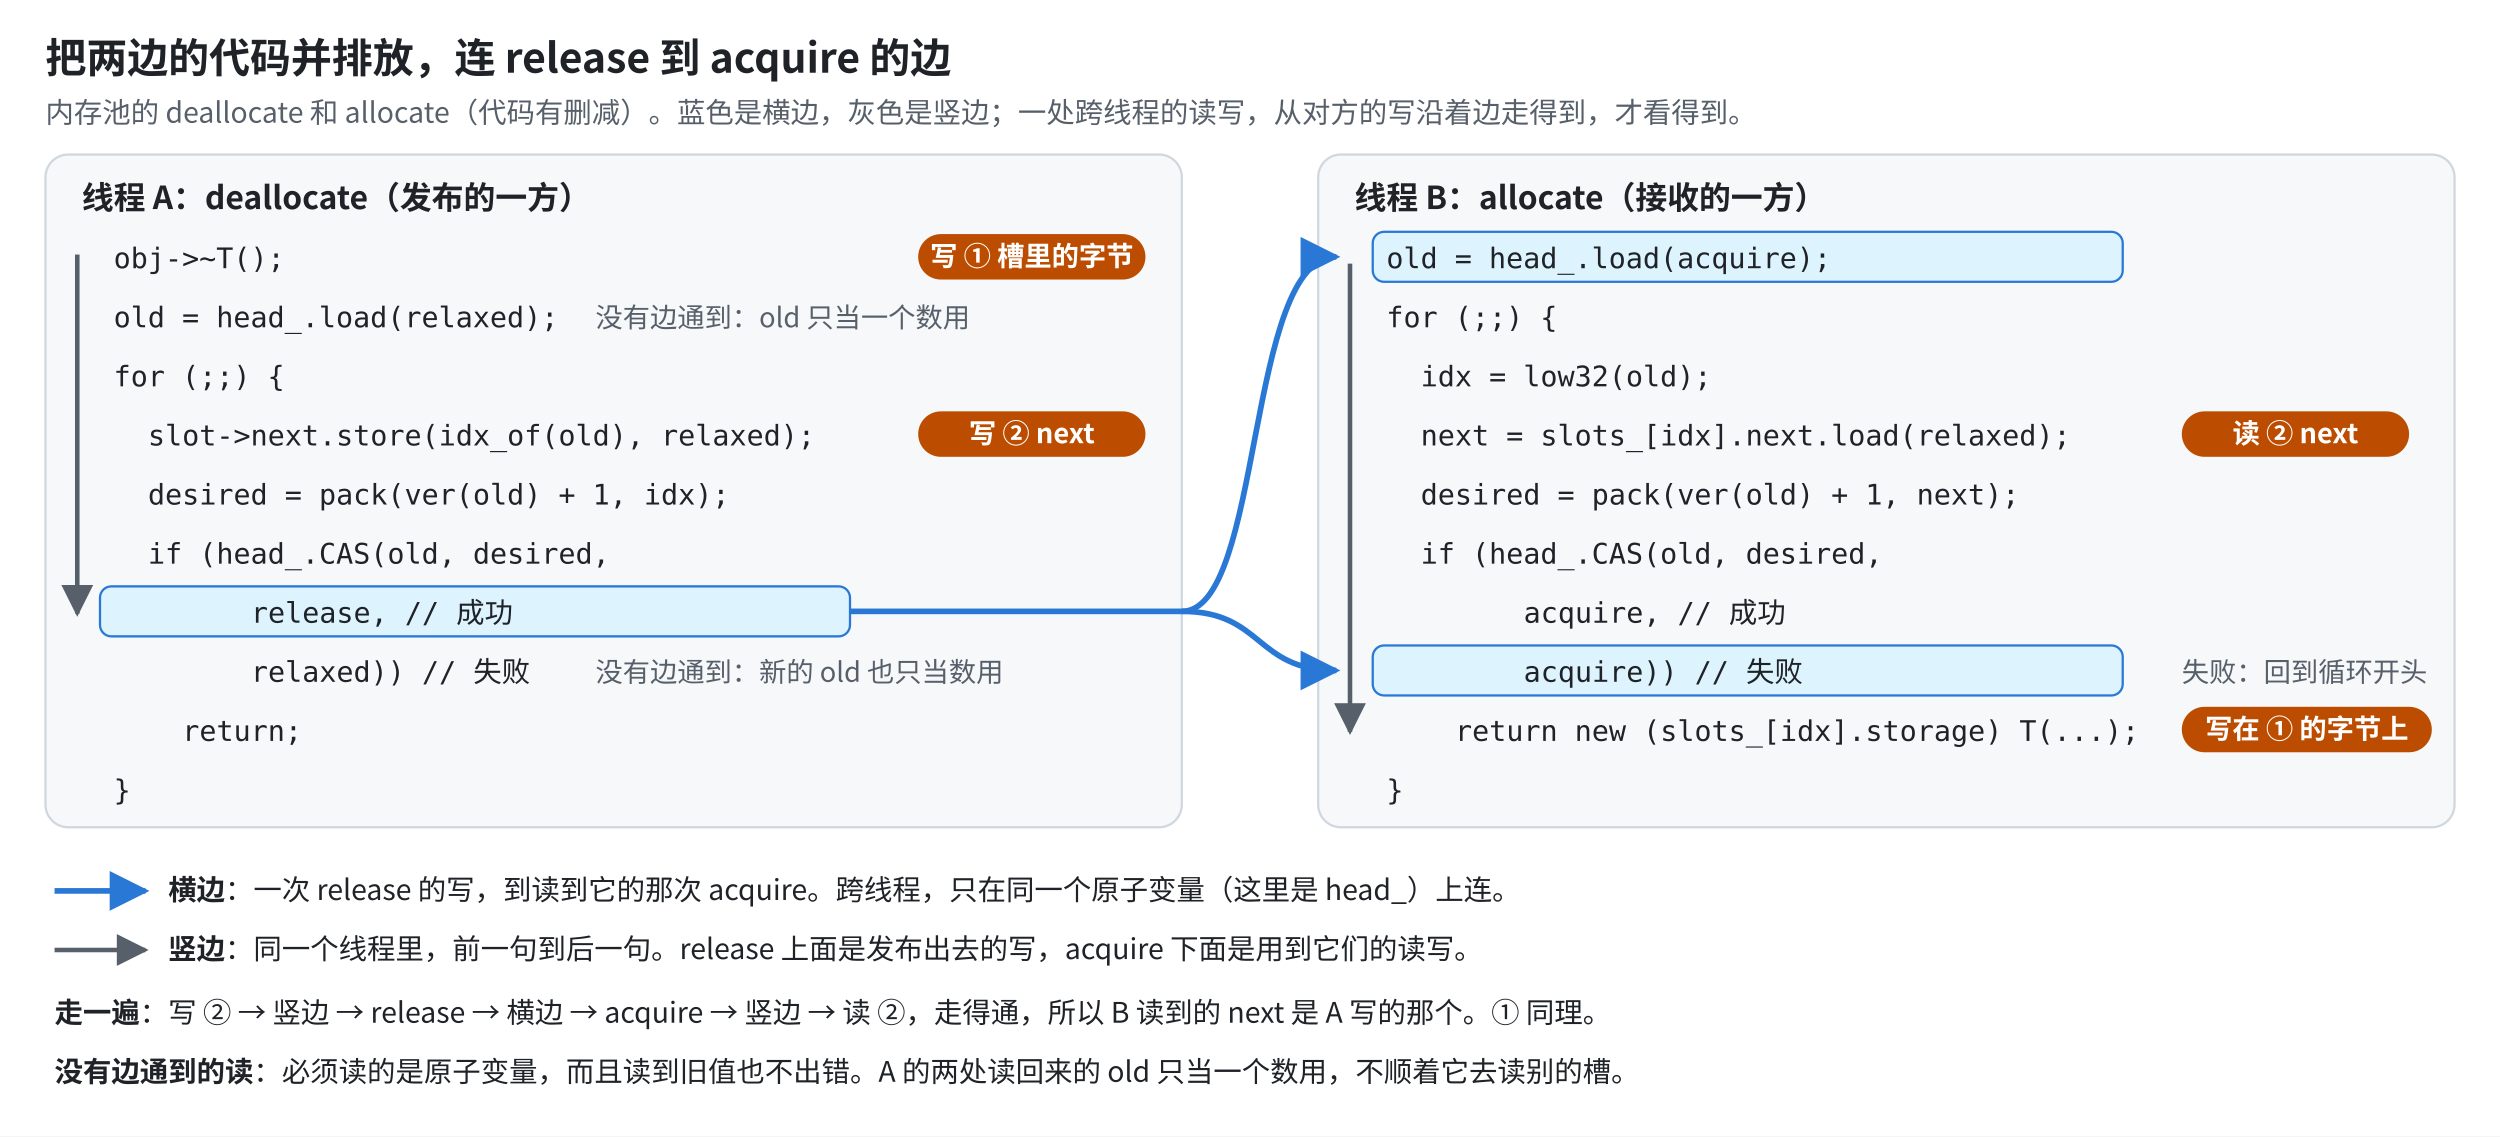
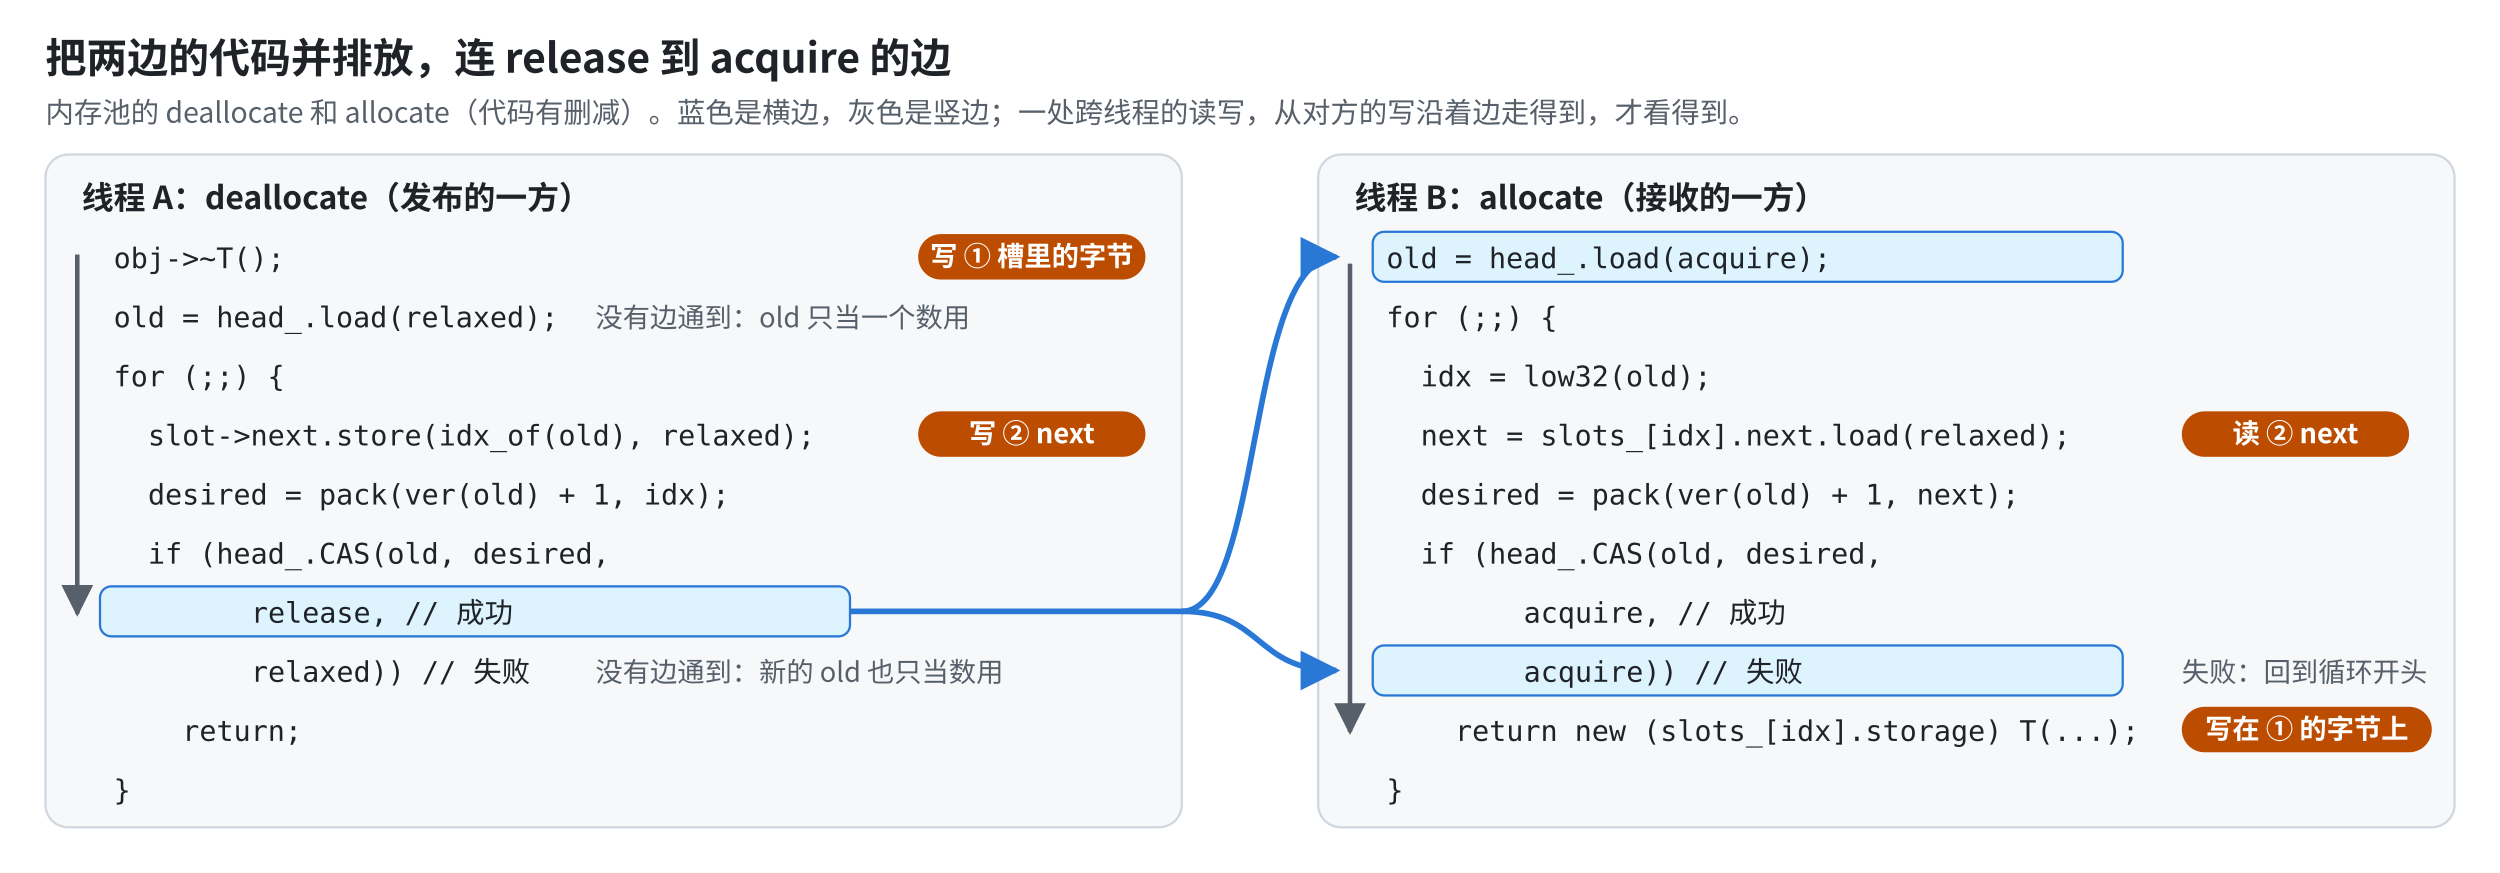
- <svg xmlns="http://www.w3.org/2000/svg" viewBox="0 0 1100 500" width="1100" height="500" font-family="PingFang SC, Microsoft YaHei, Noto Sans CJK SC, Segoe UI, Helvetica, Arial, sans-serif">
+ <svg xmlns="http://www.w3.org/2000/svg" viewBox="0 0 1100 384" width="1100" height="384" font-family="PingFang SC, Microsoft YaHei, Noto Sans CJK SC, Segoe UI, Helvetica, Arial, sans-serif">
  <defs>
    <marker id="ab" viewBox="0 0 10 10" refX="9" refY="5" markerWidth="7" markerHeight="7" orient="auto">
      <path d="M0,0 L10,5 L0,10 z" fill="#2a78d6" />
    </marker>
    <marker id="ag" viewBox="0 0 10 10" refX="9" refY="5" markerWidth="7" markerHeight="7" orient="auto">
      <path d="M0,0 L10,5 L0,10 z" fill="#57606a" />
    </marker>
    <style>.h{font-size:18px;font-weight:700;fill:#1f2328}.s{font-size:12.5px;fill:#57606a}.p{font-size:14px;font-weight:700;fill:#1f2328}.c{font-family:ui-monospace,SFMono-Regular,Menlo,Consolas,monospace;font-size:12.5px;fill:#1f2328}.n{font-size:12px;fill:#57606a}.bw{font-size:12px;font-weight:700;fill:#ffffff}.l{font-size:12.5px;fill:#1f2328}.lb{font-size:12.5px;font-weight:700;fill:#1f2328}</style>
  </defs>
-   <rect x="0" y="0" width="1100" height="500" fill="#ffffff" />
+   <rect x="0" y="0" width="1100" height="384" fill="#ffffff" />
  <text class="h" x="20" y="32">把两边的代码并排放，连 release 到 acquire 的边</text>
  <text class="s" x="20" y="54">内存池的 deallocate 和 allocate（代码有删减）。蓝色是横边，灰色是竖边；一处跨线程的读写，从对方的写沿着边走得到，才看得到。</text>
  <rect x="20" y="68" width="500" height="296" rx="10" fill="#f6f8fa" stroke="#d0d7de" />
  <text class="p" x="36" y="92">线程 A：deallocate（发布的一方）</text>
  <rect x="580" y="68" width="500" height="296" rx="10" fill="#f6f8fa" stroke="#d0d7de" />
  <text class="p" x="596" y="92">线程 B：allocate（接收的一方）</text>
  <rect x="44" y="258" width="330" height="22" rx="5" fill="#ddf4ff" stroke="#2a78d6" />
  <rect x="604" y="102" width="330" height="22" rx="5" fill="#ddf4ff" stroke="#2a78d6" />
  <rect x="604" y="284" width="330" height="22" rx="5" fill="#ddf4ff" stroke="#2a78d6" />
  <text class="c" x="50.0" y="118">obj-&gt;~T();</text>
  <text class="c" x="50.0" y="144">old = head_.load(relaxed);</text>
  <text class="c" x="50.0" y="170">for (;;) {</text>
  <text class="c" x="65.1" y="196">slot-&gt;next.store(idx_of(old), relaxed);</text>
  <text class="c" x="65.1" y="222">desired = pack(ver(old) + 1, idx);</text>
  <text class="c" x="65.1" y="248">if (head_.CAS(old, desired,</text>
  <text class="c" x="110.4" y="274">release,     // 成功</text>
  <text class="c" x="110.4" y="300">relaxed))    // 失败</text>
  <text class="c" x="80.2" y="326">return;</text>
  <text class="c" x="50.0" y="352">}</text>
  <text class="c" x="610.0" y="118">old = head_.load(acquire);</text>
  <text class="c" x="610.0" y="144">for (;;) {</text>
  <text class="c" x="625.1" y="170">idx = low32(old);</text>
  <text class="c" x="625.1" y="196">next = slots_[idx].next.load(relaxed);</text>
  <text class="c" x="625.1" y="222">desired = pack(ver(old) + 1, next);</text>
  <text class="c" x="625.1" y="248">if (head_.CAS(old, desired,</text>
  <text class="c" x="670.4" y="274">acquire,     // 成功</text>
  <text class="c" x="670.4" y="300">acquire))    // 失败</text>
  <text class="c" x="640.2" y="326">return new (slots_[idx].storage) T(...);</text>
  <text class="c" x="610.0" y="352">}</text>
  <rect x="404" y="103" width="100" height="20" rx="10" fill="#bc4c00" />
  <text class="bw" x="454" y="117" text-anchor="middle">写 ① 槽里的字节</text>
  <rect x="404" y="181" width="100" height="20" rx="10" fill="#bc4c00" />
  <text class="bw" x="454" y="195" text-anchor="middle">写 ② next</text>
  <rect x="960" y="181" width="100" height="20" rx="10" fill="#bc4c00" />
  <text class="bw" x="1010" y="195" text-anchor="middle">读 ② next</text>
  <rect x="960" y="311" width="110" height="20" rx="10" fill="#bc4c00" />
  <text class="bw" x="1015" y="325" text-anchor="middle">写在 ① 的字节上</text>
  <text class="n" x="262" y="144">没有边通到：old 只当一个数用</text>
  <text class="n" x="262" y="300">没有边通到：新的 old 也只当数用</text>
  <text class="n" x="960" y="300">失败：回到循环开头</text>
  <line x1="34" y1="112" x2="34" y2="270" stroke="#57606a" stroke-width="2" marker-end="url(#ag)" />
  <line x1="594" y1="116" x2="594" y2="322" stroke="#57606a" stroke-width="2" marker-end="url(#ag)" />
  <path d="M374,269 H520 C556,269 548,113 588,113" fill="none" stroke="#2a78d6" stroke-width="2.5" marker-end="url(#ab)" />
  <path d="M520,269 C556,269 552,295 588,295" fill="none" stroke="#2a78d6" stroke-width="2.5" marker-end="url(#ab)" />
-   <line x1="24" y1="392" x2="64" y2="392" stroke="#2a78d6" stroke-width="2.5" marker-end="url(#ab)" />
-   <text class="l" x="74" y="396">
-     <tspan class="lb">横边</tspan>：一次 release 的写，到读到它的那次 acquire。跨线程，只在同一个原子变量（这里是 head_）上连。</text>
-   <line x1="24" y1="418" x2="64" y2="418" stroke="#57606a" stroke-width="2" marker-end="url(#ag)" />
-   <text class="l" x="74" y="422">
-     <tspan class="lb">竖边</tspan>：同一个线程里，前一句到后一句。release 上面是发布出去的写，acquire 下面是用到它们的读写。</text>
-   <text class="l" x="24" y="450">
-     <tspan class="lb">走一遍</tspan>：写 ② → 竖边 → release → 横边 → acquire → 竖边 → 读 ②，走得通，所以 B 读到的 next 是 A 写的那个。① 同理。</text>
-   <text class="l" x="24" y="476">
-     <tspan class="lb">没有边通到的读</tspan>：必须读的是原子变量，而且读到旧值也不出错。A 的两处读回来的 old 只当一个数用，不顺着它去读别的槽。</text>
</svg>
